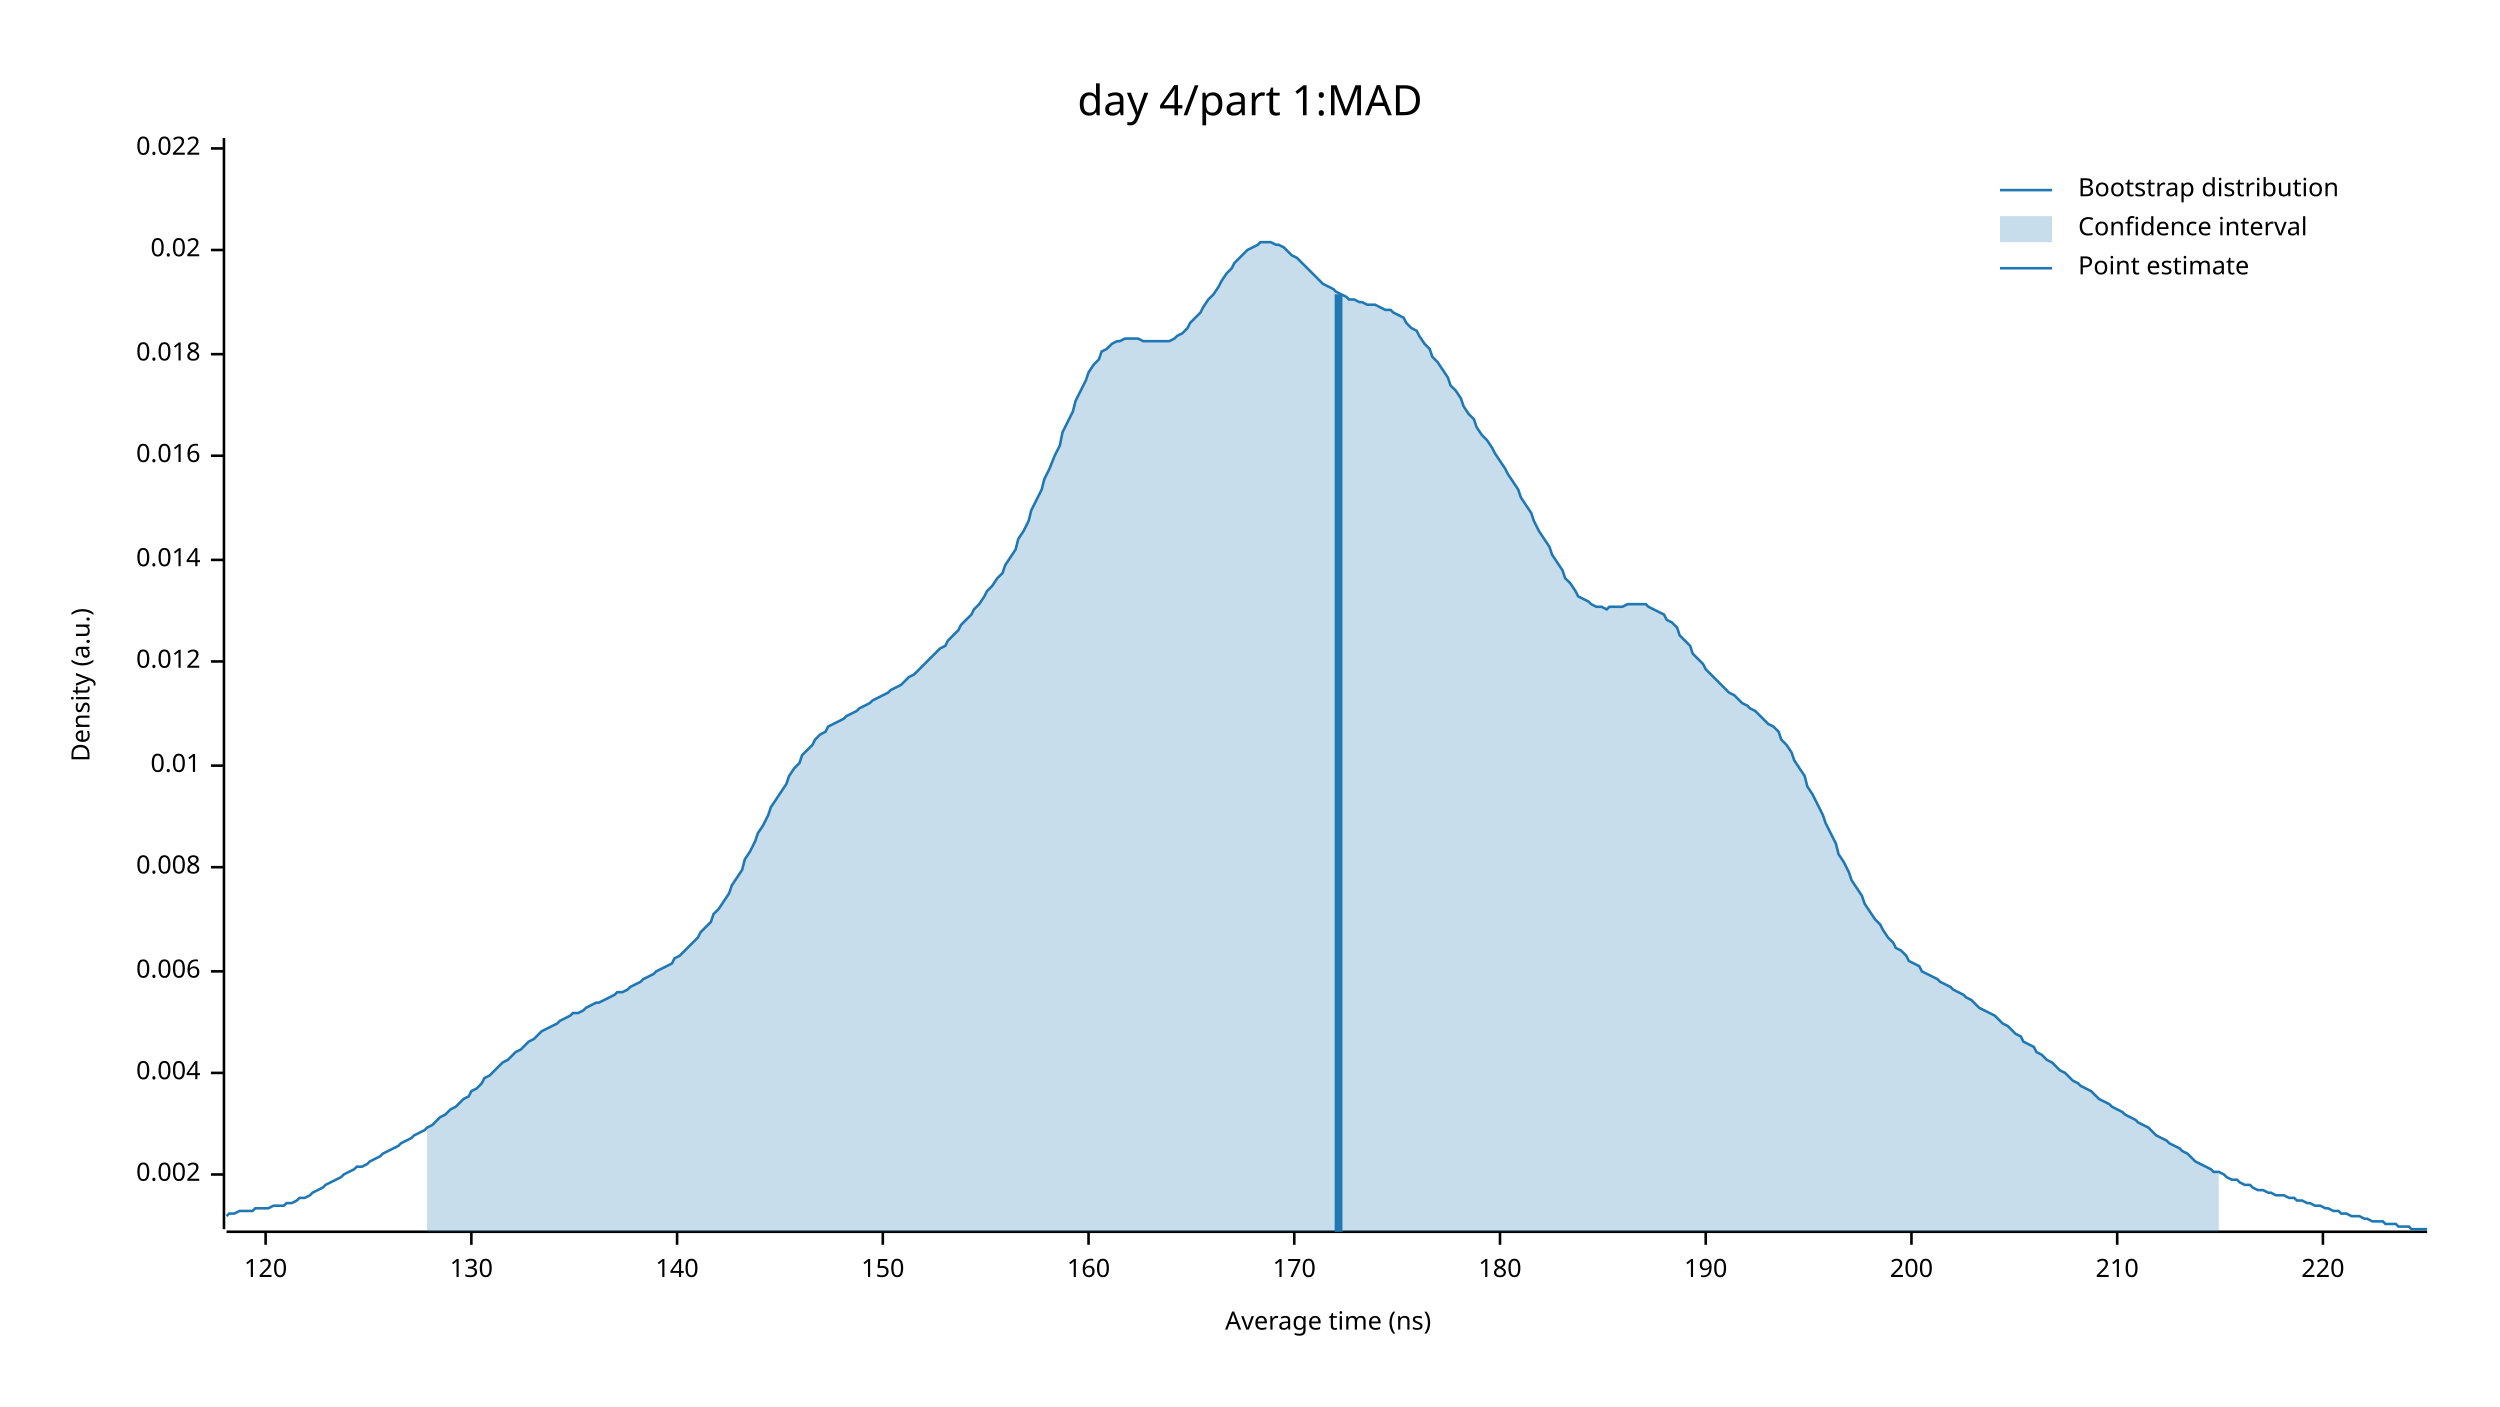
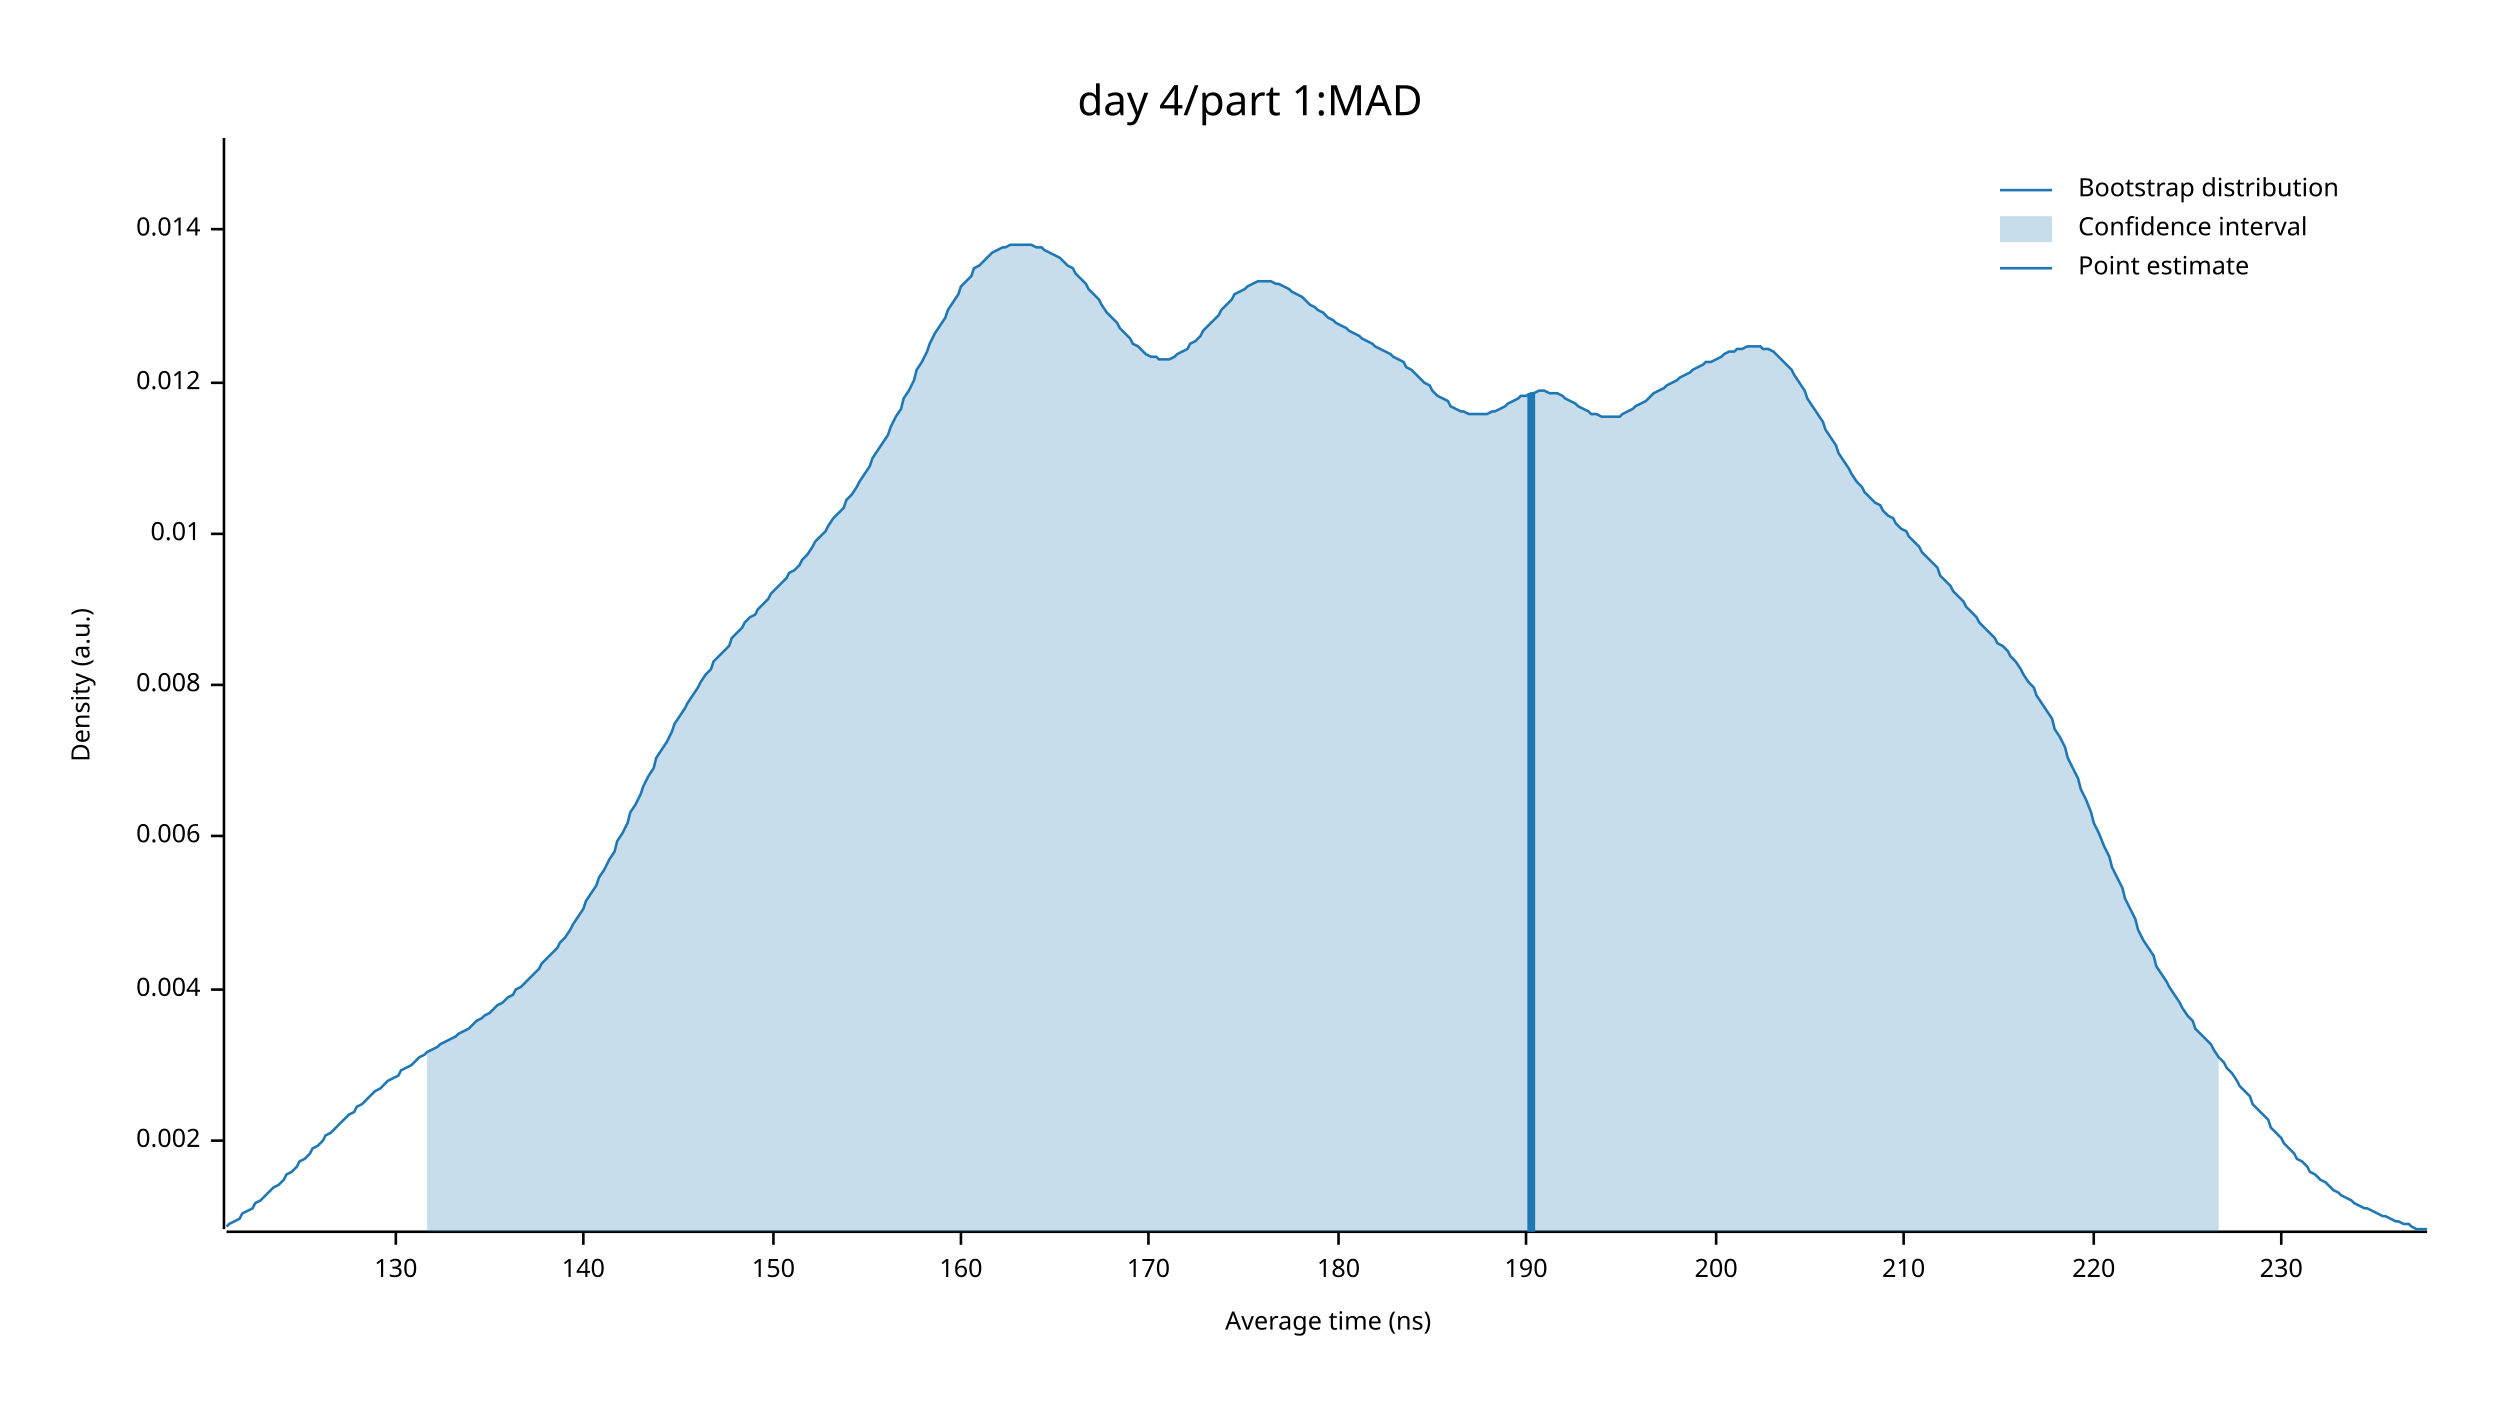
<svg xmlns="http://www.w3.org/2000/svg" width="960" height="540" viewBox="0 0 960 540">
  <text x="480" y="32" dy="0.76em" text-anchor="middle" font-family="sans-serif" font-size="16.129" opacity="1" fill="#000000">
day 4/part 1:MAD
</text>
  <text x="27" y="263" dy="0.76em" text-anchor="middle" font-family="sans-serif" font-size="9.677" opacity="1" fill="#000000" transform="rotate(270, 27, 263)">
Density (a.u.)
</text>
  <text x="510" y="513" dy="-0.5ex" text-anchor="middle" font-family="sans-serif" font-size="9.677" opacity="1" fill="#000000">
Average time (ns)
</text>
  <polyline fill="none" opacity="1" stroke="#000000" stroke-width="1" points="86,53 86,472 " />
-   <text x="77" y="451" dy="0.5ex" text-anchor="end" font-family="sans-serif" font-size="9.677" opacity="1" fill="#000000">
+   <text x="77" y="438" dy="0.5ex" text-anchor="end" font-family="sans-serif" font-size="9.677" opacity="1" fill="#000000">
0.002
</text>
-   <polyline fill="none" opacity="1" stroke="#000000" stroke-width="1" points="81,451 86,451 " />
-   <text x="77" y="412" dy="0.5ex" text-anchor="end" font-family="sans-serif" font-size="9.677" opacity="1" fill="#000000">
+   <polyline fill="none" opacity="1" stroke="#000000" stroke-width="1" points="81,438 86,438 " />
+   <text x="77" y="380" dy="0.5ex" text-anchor="end" font-family="sans-serif" font-size="9.677" opacity="1" fill="#000000">
0.004
</text>
-   <polyline fill="none" opacity="1" stroke="#000000" stroke-width="1" points="81,412 86,412 " />
-   <text x="77" y="373" dy="0.5ex" text-anchor="end" font-family="sans-serif" font-size="9.677" opacity="1" fill="#000000">
+   <polyline fill="none" opacity="1" stroke="#000000" stroke-width="1" points="81,380 86,380 " />
+   <text x="77" y="321" dy="0.5ex" text-anchor="end" font-family="sans-serif" font-size="9.677" opacity="1" fill="#000000">
0.006
</text>
-   <polyline fill="none" opacity="1" stroke="#000000" stroke-width="1" points="81,373 86,373 " />
-   <text x="77" y="333" dy="0.5ex" text-anchor="end" font-family="sans-serif" font-size="9.677" opacity="1" fill="#000000">
+   <polyline fill="none" opacity="1" stroke="#000000" stroke-width="1" points="81,321 86,321 " />
+   <text x="77" y="263" dy="0.5ex" text-anchor="end" font-family="sans-serif" font-size="9.677" opacity="1" fill="#000000">
0.008
</text>
-   <polyline fill="none" opacity="1" stroke="#000000" stroke-width="1" points="81,333 86,333 " />
-   <text x="77" y="294" dy="0.5ex" text-anchor="end" font-family="sans-serif" font-size="9.677" opacity="1" fill="#000000">
+   <polyline fill="none" opacity="1" stroke="#000000" stroke-width="1" points="81,263 86,263 " />
+   <text x="77" y="205" dy="0.5ex" text-anchor="end" font-family="sans-serif" font-size="9.677" opacity="1" fill="#000000">
0.01
</text>
-   <polyline fill="none" opacity="1" stroke="#000000" stroke-width="1" points="81,294 86,294 " />
-   <text x="77" y="254" dy="0.5ex" text-anchor="end" font-family="sans-serif" font-size="9.677" opacity="1" fill="#000000">
+   <polyline fill="none" opacity="1" stroke="#000000" stroke-width="1" points="81,205 86,205 " />
+   <text x="77" y="147" dy="0.5ex" text-anchor="end" font-family="sans-serif" font-size="9.677" opacity="1" fill="#000000">
0.012
</text>
-   <polyline fill="none" opacity="1" stroke="#000000" stroke-width="1" points="81,254 86,254 " />
-   <text x="77" y="215" dy="0.5ex" text-anchor="end" font-family="sans-serif" font-size="9.677" opacity="1" fill="#000000">
+   <polyline fill="none" opacity="1" stroke="#000000" stroke-width="1" points="81,147 86,147 " />
+   <text x="77" y="88" dy="0.5ex" text-anchor="end" font-family="sans-serif" font-size="9.677" opacity="1" fill="#000000">
0.014
</text>
-   <polyline fill="none" opacity="1" stroke="#000000" stroke-width="1" points="81,215 86,215 " />
-   <text x="77" y="175" dy="0.5ex" text-anchor="end" font-family="sans-serif" font-size="9.677" opacity="1" fill="#000000">
- 0.016
- </text>
-   <polyline fill="none" opacity="1" stroke="#000000" stroke-width="1" points="81,175 86,175 " />
-   <text x="77" y="136" dy="0.5ex" text-anchor="end" font-family="sans-serif" font-size="9.677" opacity="1" fill="#000000">
- 0.018
- </text>
-   <polyline fill="none" opacity="1" stroke="#000000" stroke-width="1" points="81,136 86,136 " />
-   <text x="77" y="96" dy="0.5ex" text-anchor="end" font-family="sans-serif" font-size="9.677" opacity="1" fill="#000000">
- 0.02
- </text>
-   <polyline fill="none" opacity="1" stroke="#000000" stroke-width="1" points="81,96 86,96 " />
-   <text x="77" y="57" dy="0.5ex" text-anchor="end" font-family="sans-serif" font-size="9.677" opacity="1" fill="#000000">
- 0.022
- </text>
-   <polyline fill="none" opacity="1" stroke="#000000" stroke-width="1" points="81,57 86,57 " />
+   <polyline fill="none" opacity="1" stroke="#000000" stroke-width="1" points="81,88 86,88 " />
  <polyline fill="none" opacity="1" stroke="#000000" stroke-width="1" points="87,473 932,473 " />
-   <text x="102" y="483" dy="0.76em" text-anchor="middle" font-family="sans-serif" font-size="9.677" opacity="1" fill="#000000">
- 120
- </text>
-   <polyline fill="none" opacity="1" stroke="#000000" stroke-width="1" points="102,473 102,478 " />
-   <text x="181" y="483" dy="0.76em" text-anchor="middle" font-family="sans-serif" font-size="9.677" opacity="1" fill="#000000">
+   <text x="152" y="483" dy="0.76em" text-anchor="middle" font-family="sans-serif" font-size="9.677" opacity="1" fill="#000000">
130
</text>
-   <polyline fill="none" opacity="1" stroke="#000000" stroke-width="1" points="181,473 181,478 " />
-   <text x="260" y="483" dy="0.76em" text-anchor="middle" font-family="sans-serif" font-size="9.677" opacity="1" fill="#000000">
+   <polyline fill="none" opacity="1" stroke="#000000" stroke-width="1" points="152,473 152,478 " />
+   <text x="224" y="483" dy="0.76em" text-anchor="middle" font-family="sans-serif" font-size="9.677" opacity="1" fill="#000000">
140
</text>
-   <polyline fill="none" opacity="1" stroke="#000000" stroke-width="1" points="260,473 260,478 " />
-   <text x="339" y="483" dy="0.76em" text-anchor="middle" font-family="sans-serif" font-size="9.677" opacity="1" fill="#000000">
+   <polyline fill="none" opacity="1" stroke="#000000" stroke-width="1" points="224,473 224,478 " />
+   <text x="297" y="483" dy="0.76em" text-anchor="middle" font-family="sans-serif" font-size="9.677" opacity="1" fill="#000000">
150
</text>
-   <polyline fill="none" opacity="1" stroke="#000000" stroke-width="1" points="339,473 339,478 " />
-   <text x="418" y="483" dy="0.76em" text-anchor="middle" font-family="sans-serif" font-size="9.677" opacity="1" fill="#000000">
+   <polyline fill="none" opacity="1" stroke="#000000" stroke-width="1" points="297,473 297,478 " />
+   <text x="369" y="483" dy="0.76em" text-anchor="middle" font-family="sans-serif" font-size="9.677" opacity="1" fill="#000000">
160
</text>
-   <polyline fill="none" opacity="1" stroke="#000000" stroke-width="1" points="418,473 418,478 " />
-   <text x="497" y="483" dy="0.76em" text-anchor="middle" font-family="sans-serif" font-size="9.677" opacity="1" fill="#000000">
+   <polyline fill="none" opacity="1" stroke="#000000" stroke-width="1" points="369,473 369,478 " />
+   <text x="441" y="483" dy="0.76em" text-anchor="middle" font-family="sans-serif" font-size="9.677" opacity="1" fill="#000000">
170
</text>
-   <polyline fill="none" opacity="1" stroke="#000000" stroke-width="1" points="497,473 497,478 " />
-   <text x="576" y="483" dy="0.76em" text-anchor="middle" font-family="sans-serif" font-size="9.677" opacity="1" fill="#000000">
+   <polyline fill="none" opacity="1" stroke="#000000" stroke-width="1" points="441,473 441,478 " />
+   <text x="514" y="483" dy="0.76em" text-anchor="middle" font-family="sans-serif" font-size="9.677" opacity="1" fill="#000000">
180
</text>
-   <polyline fill="none" opacity="1" stroke="#000000" stroke-width="1" points="576,473 576,478 " />
-   <text x="655" y="483" dy="0.76em" text-anchor="middle" font-family="sans-serif" font-size="9.677" opacity="1" fill="#000000">
+   <polyline fill="none" opacity="1" stroke="#000000" stroke-width="1" points="514,473 514,478 " />
+   <text x="586" y="483" dy="0.76em" text-anchor="middle" font-family="sans-serif" font-size="9.677" opacity="1" fill="#000000">
190
</text>
-   <polyline fill="none" opacity="1" stroke="#000000" stroke-width="1" points="655,473 655,478 " />
-   <text x="734" y="483" dy="0.76em" text-anchor="middle" font-family="sans-serif" font-size="9.677" opacity="1" fill="#000000">
+   <polyline fill="none" opacity="1" stroke="#000000" stroke-width="1" points="586,473 586,478 " />
+   <text x="659" y="483" dy="0.76em" text-anchor="middle" font-family="sans-serif" font-size="9.677" opacity="1" fill="#000000">
200
</text>
-   <polyline fill="none" opacity="1" stroke="#000000" stroke-width="1" points="734,473 734,478 " />
-   <text x="813" y="483" dy="0.76em" text-anchor="middle" font-family="sans-serif" font-size="9.677" opacity="1" fill="#000000">
+   <polyline fill="none" opacity="1" stroke="#000000" stroke-width="1" points="659,473 659,478 " />
+   <text x="731" y="483" dy="0.76em" text-anchor="middle" font-family="sans-serif" font-size="9.677" opacity="1" fill="#000000">
210
</text>
-   <polyline fill="none" opacity="1" stroke="#000000" stroke-width="1" points="813,473 813,478 " />
-   <text x="892" y="483" dy="0.76em" text-anchor="middle" font-family="sans-serif" font-size="9.677" opacity="1" fill="#000000">
+   <polyline fill="none" opacity="1" stroke="#000000" stroke-width="1" points="731,473 731,478 " />
+   <text x="804" y="483" dy="0.76em" text-anchor="middle" font-family="sans-serif" font-size="9.677" opacity="1" fill="#000000">
220
</text>
-   <polyline fill="none" opacity="1" stroke="#000000" stroke-width="1" points="892,473 892,478 " />
-   <polyline fill="none" opacity="1" stroke="#1F78B4" stroke-width="1" points="87,467 88,466 90,466 92,465 93,465 95,465 97,465 98,464 100,464 102,464 103,464 105,463 107,463 109,463 110,462 112,462 114,461 115,460 117,460 119,459 120,458 122,457 124,456 125,455 127,454 129,453 131,452 132,451 134,450 136,449 137,448 139,448 141,447 142,446 144,445 146,444 147,443 149,442 151,441 153,440 154,439 156,438 158,437 159,436 161,435 163,434 164,433 166,432 168,430 169,429 171,428 173,426 175,425 176,424 178,422 180,421 181,419 183,418 185,416 186,414 188,413 190,411 191,410 193,408 195,407 197,405 198,404 200,403 202,401 203,400 205,399 207,397 208,396 210,395 212,394 214,393 215,392 217,391 219,390 220,389 222,389 224,388 225,387 227,386 229,385 230,385 232,384 234,383 236,382 237,381 239,381 241,380 242,379 244,378 246,377 247,376 249,375 251,374 252,373 254,372 256,371 258,370 259,368 261,367 263,365 264,364 266,362 268,360 269,358 271,356 273,354 274,351 276,349 278,346 280,343 281,340 283,337 285,334 286,330 288,327 290,323 291,320 293,317 295,313 296,310 298,307 300,304 302,301 303,298 305,295 307,293 308,290 310,288 312,286 313,284 315,282 317,281 318,279 320,278 322,277 324,276 325,275 327,274 329,273 330,272 332,271 334,270 335,269 337,268 339,267 341,266 342,265 344,264 346,263 347,262 349,260 351,259 352,258 354,256 356,254 357,253 359,251 361,249 363,248 364,246 366,244 368,242 369,240 371,238 373,236 374,234 376,232 378,229 379,227 381,225 383,222 385,220 386,217 388,214 390,211 391,207 393,204 395,200 396,196 398,192 400,188 401,184 403,180 405,175 407,171 408,166 410,162 412,158 413,154 415,150 417,146 418,143 420,140 422,138 423,135 425,134 427,132 429,131 430,131 432,130 434,130 435,130 437,130 439,131 440,131 442,131 444,131 445,131 447,131 449,131 451,130 452,129 454,128 456,126 457,124 459,122 461,120 462,118 464,115 466,113 468,110 469,108 471,105 473,103 474,101 476,99 478,97 479,96 481,95 483,94 484,93 486,93 488,93 490,94 491,94 493,95 495,97 496,98 498,99 500,101 501,102 503,104 505,106 506,107 508,109 510,110 512,111 513,112 515,113 517,114 518,115 520,115 522,116 523,116 525,117 527,117 528,117 530,118 532,119 534,119 535,120 537,121 539,122 540,124 542,126 544,127 545,129 547,132 549,134 550,137 552,139 554,142 556,145 557,148 559,150 561,153 562,156 564,159 566,161 567,164 569,167 571,169 573,172 574,174 576,177 578,180 579,182 581,185 583,188 584,191 586,194 588,197 589,200 591,204 593,207 595,210 596,213 598,216 600,219 601,222 603,224 605,227 606,229 608,230 610,231 611,232 613,233 615,233 617,234 618,233 620,233 622,233 623,233 625,232 627,232 628,232 630,232 632,232 633,233 635,234 637,235 639,236 640,238 642,239 644,241 645,244 647,246 649,248 650,251 652,253 654,255 655,257 657,259 659,261 661,263 662,264 664,266 666,267 667,268 669,270 671,271 672,272 674,273 676,275 677,276 679,278 681,279 683,281 684,284 686,286 688,289 689,292 691,295 693,298 694,302 696,305 698,309 700,313 701,316 703,320 705,324 706,328 708,331 710,335 711,338 713,341 715,344 716,347 718,350 720,353 722,355 723,357 725,360 727,362 728,364 730,365 732,367 733,369 735,370 737,371 738,373 740,374 742,375 744,376 745,377 747,378 749,379 750,380 752,381 754,382 755,383 757,384 759,386 760,387 762,388 764,389 766,390 767,391 769,393 771,394 772,395 774,397 776,398 777,400 779,401 781,402 782,404 784,405 786,407 788,408 789,409 791,411 793,412 794,413 796,415 798,416 799,417 801,418 803,419 804,420 806,422 808,423 810,424 811,425 813,426 815,427 816,428 818,429 820,430 821,431 823,432 825,433 827,435 828,436 830,437 832,438 833,439 835,440 837,441 838,442 840,443 842,445 843,446 845,447 847,448 849,449 850,450 852,450 854,451 855,452 857,453 859,453 860,454 862,455 864,455 865,456 867,457 869,457 871,458 872,458 874,459 876,459 877,459 879,460 881,460 882,461 884,461 886,462 887,462 889,463 891,463 893,464 894,464 896,465 898,465 899,466 901,466 903,467 904,467 906,467 908,468 909,468 911,469 913,469 915,469 916,470 918,470 920,470 921,471 923,471 925,471 926,472 928,472 930,472 932,472 " />
-   <polygon opacity="0.25" fill="#1F78B4" points="164,433 166,432 168,430 169,429 171,428 173,426 175,425 176,424 178,422 180,421 181,419 183,418 185,416 186,414 188,413 190,411 191,410 193,408 195,407 197,405 198,404 200,403 202,401 203,400 205,399 207,397 208,396 210,395 212,394 214,393 215,392 217,391 219,390 220,389 222,389 224,388 225,387 227,386 229,385 230,385 232,384 234,383 236,382 237,381 239,381 241,380 242,379 244,378 246,377 247,376 249,375 251,374 252,373 254,372 256,371 258,370 259,368 261,367 263,365 264,364 266,362 268,360 269,358 271,356 273,354 274,351 276,349 278,346 280,343 281,340 283,337 285,334 286,330 288,327 290,323 291,320 293,317 295,313 296,310 298,307 300,304 302,301 303,298 305,295 307,293 308,290 310,288 312,286 313,284 315,282 317,281 318,279 320,278 322,277 324,276 325,275 327,274 329,273 330,272 332,271 334,270 335,269 337,268 339,267 341,266 342,265 344,264 346,263 347,262 349,260 351,259 352,258 354,256 356,254 357,253 359,251 361,249 363,248 364,246 366,244 368,242 369,240 371,238 373,236 374,234 376,232 378,229 379,227 381,225 383,222 385,220 386,217 388,214 390,211 391,207 393,204 395,200 396,196 398,192 400,188 401,184 403,180 405,175 407,171 408,166 410,162 412,158 413,154 415,150 417,146 418,143 420,140 422,138 423,135 425,134 427,132 429,131 430,131 432,130 434,130 435,130 437,130 439,131 440,131 442,131 444,131 445,131 447,131 449,131 451,130 452,129 454,128 456,126 457,124 459,122 461,120 462,118 464,115 466,113 468,110 469,108 471,105 473,103 474,101 476,99 478,97 479,96 481,95 483,94 484,93 486,93 488,93 490,94 491,94 493,95 495,97 496,98 498,99 500,101 501,102 503,104 505,106 506,107 508,109 510,110 512,111 513,112 515,113 517,114 518,115 520,115 522,116 523,116 525,117 527,117 528,117 530,118 532,119 534,119 535,120 537,121 539,122 540,124 542,126 544,127 545,129 547,132 549,134 550,137 552,139 554,142 556,145 557,148 559,150 561,153 562,156 564,159 566,161 567,164 569,167 571,169 573,172 574,174 576,177 578,180 579,182 581,185 583,188 584,191 586,194 588,197 589,200 591,204 593,207 595,210 596,213 598,216 600,219 601,222 603,224 605,227 606,229 608,230 610,231 611,232 613,233 615,233 617,234 618,233 620,233 622,233 623,233 625,232 627,232 628,232 630,232 632,232 633,233 635,234 637,235 639,236 640,238 642,239 644,241 645,244 647,246 649,248 650,251 652,253 654,255 655,257 657,259 659,261 661,263 662,264 664,266 666,267 667,268 669,270 671,271 672,272 674,273 676,275 677,276 679,278 681,279 683,281 684,284 686,286 688,289 689,292 691,295 693,298 694,302 696,305 698,309 700,313 701,316 703,320 705,324 706,328 708,331 710,335 711,338 713,341 715,344 716,347 718,350 720,353 722,355 723,357 725,360 727,362 728,364 730,365 732,367 733,369 735,370 737,371 738,373 740,374 742,375 744,376 745,377 747,378 749,379 750,380 752,381 754,382 755,383 757,384 759,386 760,387 762,388 764,389 766,390 767,391 769,393 771,394 772,395 774,397 776,398 777,400 779,401 781,402 782,404 784,405 786,407 788,408 789,409 791,411 793,412 794,413 796,415 798,416 799,417 801,418 803,419 804,420 806,422 808,423 810,424 811,425 813,426 815,427 816,428 818,429 820,430 821,431 823,432 825,433 827,435 828,436 830,437 832,438 833,439 835,440 837,441 838,442 840,443 842,445 843,446 845,447 847,448 849,449 850,450 852,450 852,473 164,473 " />
-   <polyline fill="none" opacity="1" stroke="#1F78B4" stroke-width="3" points="514,473 514,113 " />
+   <polyline fill="none" opacity="1" stroke="#000000" stroke-width="1" points="804,473 804,478 " />
+   <text x="876" y="483" dy="0.76em" text-anchor="middle" font-family="sans-serif" font-size="9.677" opacity="1" fill="#000000">
+ 230
+ </text>
+   <polyline fill="none" opacity="1" stroke="#000000" stroke-width="1" points="876,473 876,478 " />
+   <polyline fill="none" opacity="1" stroke="#1F78B4" stroke-width="1" points="87,471 88,470 90,469 92,468 93,466 95,465 97,464 98,462 100,461 102,459 103,458 105,456 107,455 109,453 110,451 112,450 114,448 115,446 117,445 119,443 120,441 122,440 124,438 125,436 127,435 129,433 131,431 132,430 134,428 136,427 137,425 139,424 141,422 142,421 144,419 146,418 147,417 149,415 151,414 153,413 154,411 156,410 158,409 159,408 161,406 163,405 164,404 166,403 168,402 169,401 171,400 173,399 175,398 176,397 178,396 180,395 181,394 183,392 185,391 186,390 188,389 190,387 191,386 193,385 195,383 197,382 198,380 200,379 202,377 203,376 205,374 207,372 208,370 210,368 212,366 214,364 215,362 217,360 219,357 220,355 222,352 224,349 225,346 227,343 229,340 230,337 232,334 234,330 236,327 237,323 239,320 241,316 242,312 244,309 246,305 247,302 249,298 251,295 252,291 254,288 256,285 258,281 259,278 261,275 263,272 264,270 266,267 268,264 269,262 271,259 273,257 274,254 276,252 278,250 280,248 281,245 283,243 285,241 286,239 288,237 290,236 291,234 293,232 295,230 296,228 298,226 300,224 302,222 303,220 305,219 307,217 308,215 310,213 312,210 313,208 315,206 317,204 318,202 320,199 322,197 324,195 325,192 327,190 329,187 330,185 332,182 334,179 335,176 337,173 339,170 341,167 342,164 344,160 346,157 347,153 349,150 351,146 352,142 354,139 356,135 357,132 359,128 361,125 363,122 364,119 366,116 368,113 369,110 371,108 373,106 374,103 376,102 378,100 379,99 381,97 383,96 385,95 386,95 388,94 390,94 391,94 393,94 395,94 396,94 398,95 400,95 401,96 403,97 405,98 407,99 408,100 410,102 412,103 413,105 415,107 417,109 418,111 420,113 422,115 423,117 425,120 427,122 429,124 430,126 432,128 434,130 435,132 437,133 439,135 440,136 442,137 444,137 445,138 447,138 449,138 451,137 452,136 454,135 456,134 457,132 459,131 461,129 462,127 464,125 466,123 468,121 469,119 471,117 473,115 474,113 476,112 478,111 479,110 481,109 483,108 484,108 486,108 488,108 490,109 491,109 493,110 495,111 496,112 498,113 500,114 501,115 503,117 505,118 506,119 508,120 510,122 512,123 513,124 515,125 517,126 518,127 520,128 522,129 523,130 525,131 527,132 528,133 530,134 532,135 534,136 535,137 537,138 539,139 540,141 542,142 544,144 545,145 547,147 549,148 550,150 552,152 554,153 556,154 557,156 559,157 561,158 562,158 564,159 566,159 567,159 569,159 571,159 573,158 574,158 576,157 578,156 579,155 581,154 583,153 584,152 586,152 588,151 589,151 591,150 593,150 595,151 596,151 598,151 600,152 601,153 603,154 605,155 606,156 608,157 610,158 611,159 613,159 615,160 617,160 618,160 620,160 622,160 623,159 625,158 627,157 628,156 630,155 632,154 633,153 635,151 637,150 639,149 640,148 642,147 644,146 645,145 647,144 649,143 650,142 652,141 654,140 655,139 657,139 659,138 661,137 662,136 664,135 666,135 667,134 669,134 671,133 672,133 674,133 676,133 677,134 679,134 681,135 683,137 684,138 686,140 688,142 689,144 691,147 693,150 694,153 696,156 698,159 700,162 701,165 703,168 705,171 706,174 708,177 710,180 711,182 713,185 715,187 716,189 718,191 720,193 722,194 723,196 725,198 727,199 728,201 730,203 732,204 733,206 735,208 737,210 738,212 740,214 742,216 744,218 745,221 747,223 749,225 750,227 752,229 754,231 755,233 757,235 759,237 760,239 762,241 764,243 766,245 767,247 769,248 771,250 772,252 774,254 776,257 777,259 779,262 781,264 782,267 784,270 786,273 788,276 789,280 791,283 793,287 794,291 796,295 798,299 799,303 801,307 803,312 804,316 806,320 808,325 810,329 811,333 813,337 815,341 816,345 818,349 820,353 821,357 823,361 825,364 827,367 828,371 830,374 832,377 833,379 835,382 837,385 838,387 840,390 842,392 843,395 845,397 847,399 849,401 850,403 852,406 854,408 855,410 857,412 859,415 860,417 862,419 864,421 865,424 867,426 869,428 871,430 872,433 874,435 876,437 877,439 879,441 881,443 882,445 884,446 886,448 887,450 889,451 891,453 893,454 894,455 896,457 898,458 899,459 901,460 903,461 904,462 906,463 908,464 909,464 911,465 913,466 915,467 916,467 918,468 920,469 921,469 923,470 925,470 926,471 928,472 930,472 932,472 " />
+   <polygon opacity="0.25" fill="#1F78B4" points="164,404 166,403 168,402 169,401 171,400 173,399 175,398 176,397 178,396 180,395 181,394 183,392 185,391 186,390 188,389 190,387 191,386 193,385 195,383 197,382 198,380 200,379 202,377 203,376 205,374 207,372 208,370 210,368 212,366 214,364 215,362 217,360 219,357 220,355 222,352 224,349 225,346 227,343 229,340 230,337 232,334 234,330 236,327 237,323 239,320 241,316 242,312 244,309 246,305 247,302 249,298 251,295 252,291 254,288 256,285 258,281 259,278 261,275 263,272 264,270 266,267 268,264 269,262 271,259 273,257 274,254 276,252 278,250 280,248 281,245 283,243 285,241 286,239 288,237 290,236 291,234 293,232 295,230 296,228 298,226 300,224 302,222 303,220 305,219 307,217 308,215 310,213 312,210 313,208 315,206 317,204 318,202 320,199 322,197 324,195 325,192 327,190 329,187 330,185 332,182 334,179 335,176 337,173 339,170 341,167 342,164 344,160 346,157 347,153 349,150 351,146 352,142 354,139 356,135 357,132 359,128 361,125 363,122 364,119 366,116 368,113 369,110 371,108 373,106 374,103 376,102 378,100 379,99 381,97 383,96 385,95 386,95 388,94 390,94 391,94 393,94 395,94 396,94 398,95 400,95 401,96 403,97 405,98 407,99 408,100 410,102 412,103 413,105 415,107 417,109 418,111 420,113 422,115 423,117 425,120 427,122 429,124 430,126 432,128 434,130 435,132 437,133 439,135 440,136 442,137 444,137 445,138 447,138 449,138 451,137 452,136 454,135 456,134 457,132 459,131 461,129 462,127 464,125 466,123 468,121 469,119 471,117 473,115 474,113 476,112 478,111 479,110 481,109 483,108 484,108 486,108 488,108 490,109 491,109 493,110 495,111 496,112 498,113 500,114 501,115 503,117 505,118 506,119 508,120 510,122 512,123 513,124 515,125 517,126 518,127 520,128 522,129 523,130 525,131 527,132 528,133 530,134 532,135 534,136 535,137 537,138 539,139 540,141 542,142 544,144 545,145 547,147 549,148 550,150 552,152 554,153 556,154 557,156 559,157 561,158 562,158 564,159 566,159 567,159 569,159 571,159 573,158 574,158 576,157 578,156 579,155 581,154 583,153 584,152 586,152 588,151 589,151 591,150 593,150 595,151 596,151 598,151 600,152 601,153 603,154 605,155 606,156 608,157 610,158 611,159 613,159 615,160 617,160 618,160 620,160 622,160 623,159 625,158 627,157 628,156 630,155 632,154 633,153 635,151 637,150 639,149 640,148 642,147 644,146 645,145 647,144 649,143 650,142 652,141 654,140 655,139 657,139 659,138 661,137 662,136 664,135 666,135 667,134 669,134 671,133 672,133 674,133 676,133 677,134 679,134 681,135 683,137 684,138 686,140 688,142 689,144 691,147 693,150 694,153 696,156 698,159 700,162 701,165 703,168 705,171 706,174 708,177 710,180 711,182 713,185 715,187 716,189 718,191 720,193 722,194 723,196 725,198 727,199 728,201 730,203 732,204 733,206 735,208 737,210 738,212 740,214 742,216 744,218 745,221 747,223 749,225 750,227 752,229 754,231 755,233 757,235 759,237 760,239 762,241 764,243 766,245 767,247 769,248 771,250 772,252 774,254 776,257 777,259 779,262 781,264 782,267 784,270 786,273 788,276 789,280 791,283 793,287 794,291 796,295 798,299 799,303 801,307 803,312 804,316 806,320 808,325 810,329 811,333 813,337 815,341 816,345 818,349 820,353 821,357 823,361 825,364 827,367 828,371 830,374 832,377 833,379 835,382 837,385 838,387 840,390 842,392 843,395 845,397 847,399 849,401 850,403 852,406 852,473 164,473 " />
+   <polyline fill="none" opacity="1" stroke="#1F78B4" stroke-width="3" points="588,473 588,151 " />
  <text x="798" y="68" dy="0.76em" text-anchor="start" font-family="sans-serif" font-size="9.677" opacity="1" fill="#000000">
Bootstrap distribution
</text>
  <text x="798" y="83" dy="0.76em" text-anchor="start" font-family="sans-serif" font-size="9.677" opacity="1" fill="#000000">
Confidence interval
</text>
  <text x="798" y="98" dy="0.76em" text-anchor="start" font-family="sans-serif" font-size="9.677" opacity="1" fill="#000000">
Point estimate
</text>
  <polyline fill="none" opacity="1" stroke="#1F78B4" stroke-width="1" points="768,73 788,73 " />
  <rect x="768" y="83" width="20" height="10" opacity="0.25" fill="#1F78B4" stroke="none" />
  <polyline fill="none" opacity="1" stroke="#1F78B4" stroke-width="1" points="768,103 788,103 " />
</svg>
